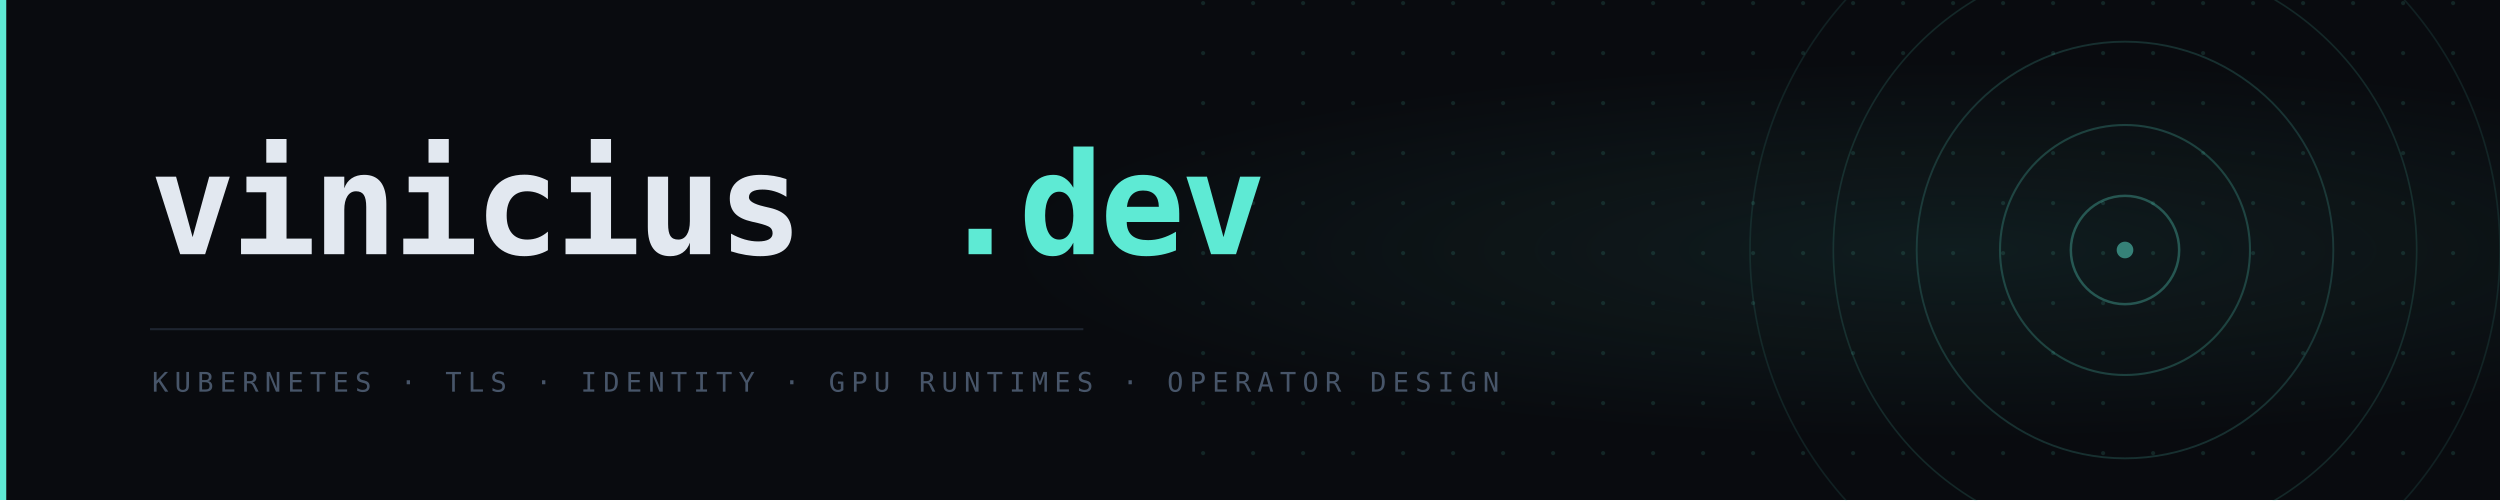
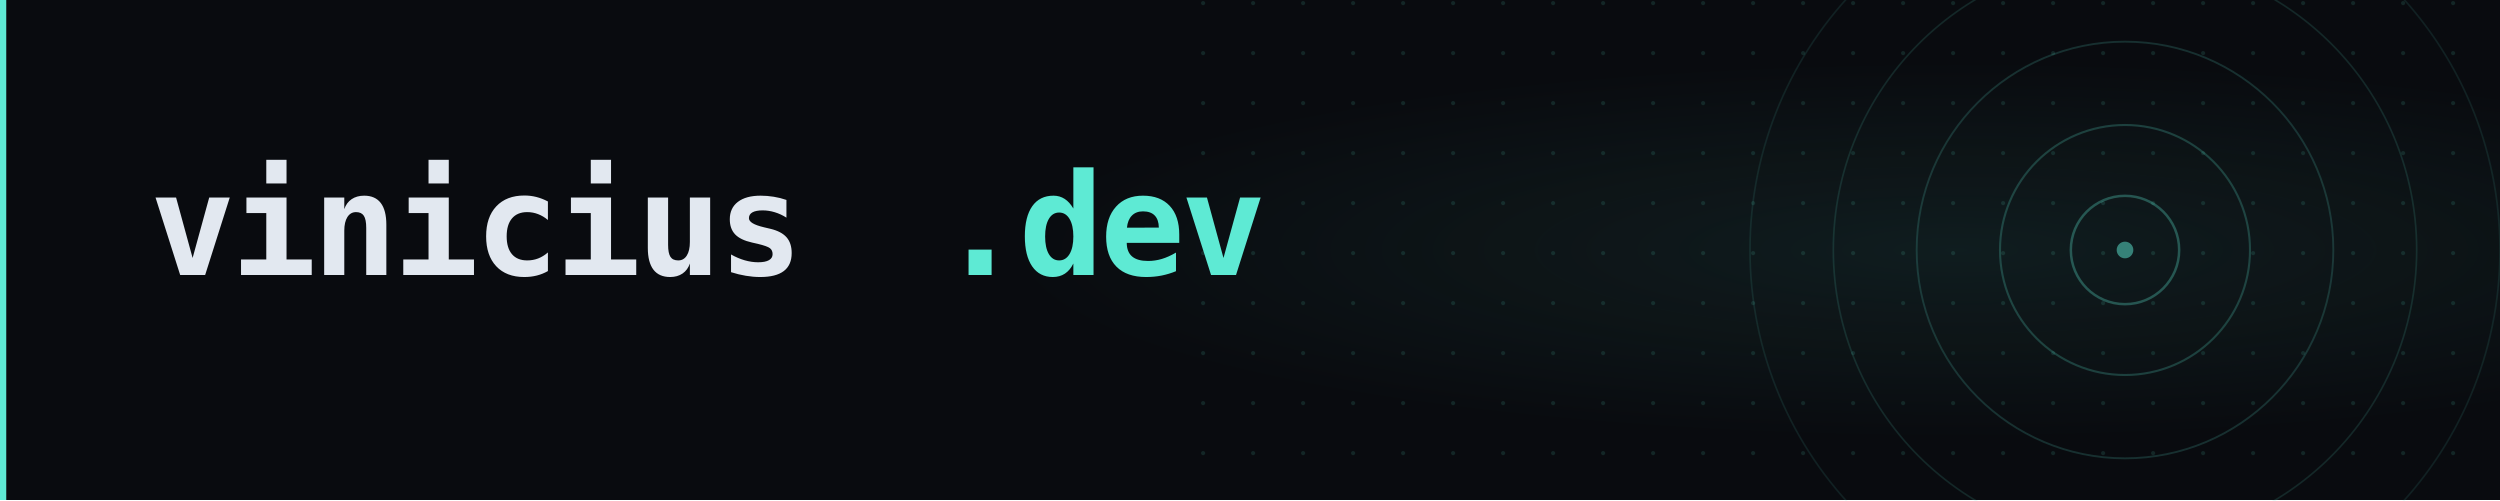
<svg xmlns="http://www.w3.org/2000/svg" viewBox="0 0 1200 240" width="1200" height="240">
  <defs>
    <radialGradient id="glow" cx="78%" cy="50%" r="38%">
      <stop offset="0%" stop-color="#5eead4" stop-opacity="0.08" />
      <stop offset="100%" stop-color="#5eead4" stop-opacity="0" />
    </radialGradient>
    <pattern id="dots" x="0" y="0" width="24" height="24" patternUnits="userSpaceOnUse">
      <circle cx="1.5" cy="1.5" r="1" fill="#5eead4" fill-opacity="0.12" />
    </pattern>
    <clipPath id="clip">
      <rect width="1200" height="240" rx="0" />
    </clipPath>
  </defs>
  <rect width="1200" height="240" fill="#090b0f" />
  <rect x="560" y="0" width="640" height="240" fill="url(#dots)" clip-path="url(#clip)" />
  <rect width="1200" height="240" fill="url(#glow)" />
  <circle cx="1020" cy="120" r="180" fill="none" stroke="#5eead4" stroke-width="0.8" stroke-opacity="0.10" />
  <circle cx="1020" cy="120" r="140" fill="none" stroke="#5eead4" stroke-width="0.8" stroke-opacity="0.13" />
  <circle cx="1020" cy="120" r="100" fill="none" stroke="#5eead4" stroke-width="0.9" stroke-opacity="0.17" />
  <circle cx="1020" cy="120" r="60" fill="none" stroke="#5eead4" stroke-width="1.0" stroke-opacity="0.22" />
  <circle cx="1020" cy="120" r="26" fill="none" stroke="#5eead4" stroke-width="1.2" stroke-opacity="0.30" />
  <circle cx="1020" cy="120" r="4" fill="#5eead4" fill-opacity="0.50" />
  <rect x="0" y="0" width="3" height="240" fill="#5eead4" />
-   <line x1="72" y1="158" x2="520" y2="158" stroke="#1e2530" stroke-width="1" />
-   <text x="72" y="122" font-family="ui-monospace,SFMono-Regular,Menlo,Monaco,Consolas,monospace" font-size="68" font-weight="700" fill="#e2e8f0" letter-spacing="-2">vinicius</text>
-   <text x="450" y="122" font-family="ui-monospace,SFMono-Regular,Menlo,Monaco,Consolas,monospace" font-size="68" font-weight="700" fill="#5eead4" letter-spacing="-2">.dev</text>
-   <text x="73" y="188" font-family="ui-monospace,SFMono-Regular,Menlo,Monaco,Consolas,monospace" font-size="13" font-weight="400" fill="#475569" letter-spacing="3">KUBERNETES · TLS · IDENTITY · GPU RUNTIMES · OPERATOR DESIGN</text>
+   <text x="72" y="132" font-family="ui-monospace,SFMono-Regular,Menlo,Monaco,Consolas,monospace" font-size="68" font-weight="700" fill="#e2e8f0" letter-spacing="-2">vinicius</text>
+   <text x="450" y="132" font-family="ui-monospace,SFMono-Regular,Menlo,Monaco,Consolas,monospace" font-size="68" font-weight="700" fill="#5eead4" letter-spacing="-2">.dev</text>
</svg>
